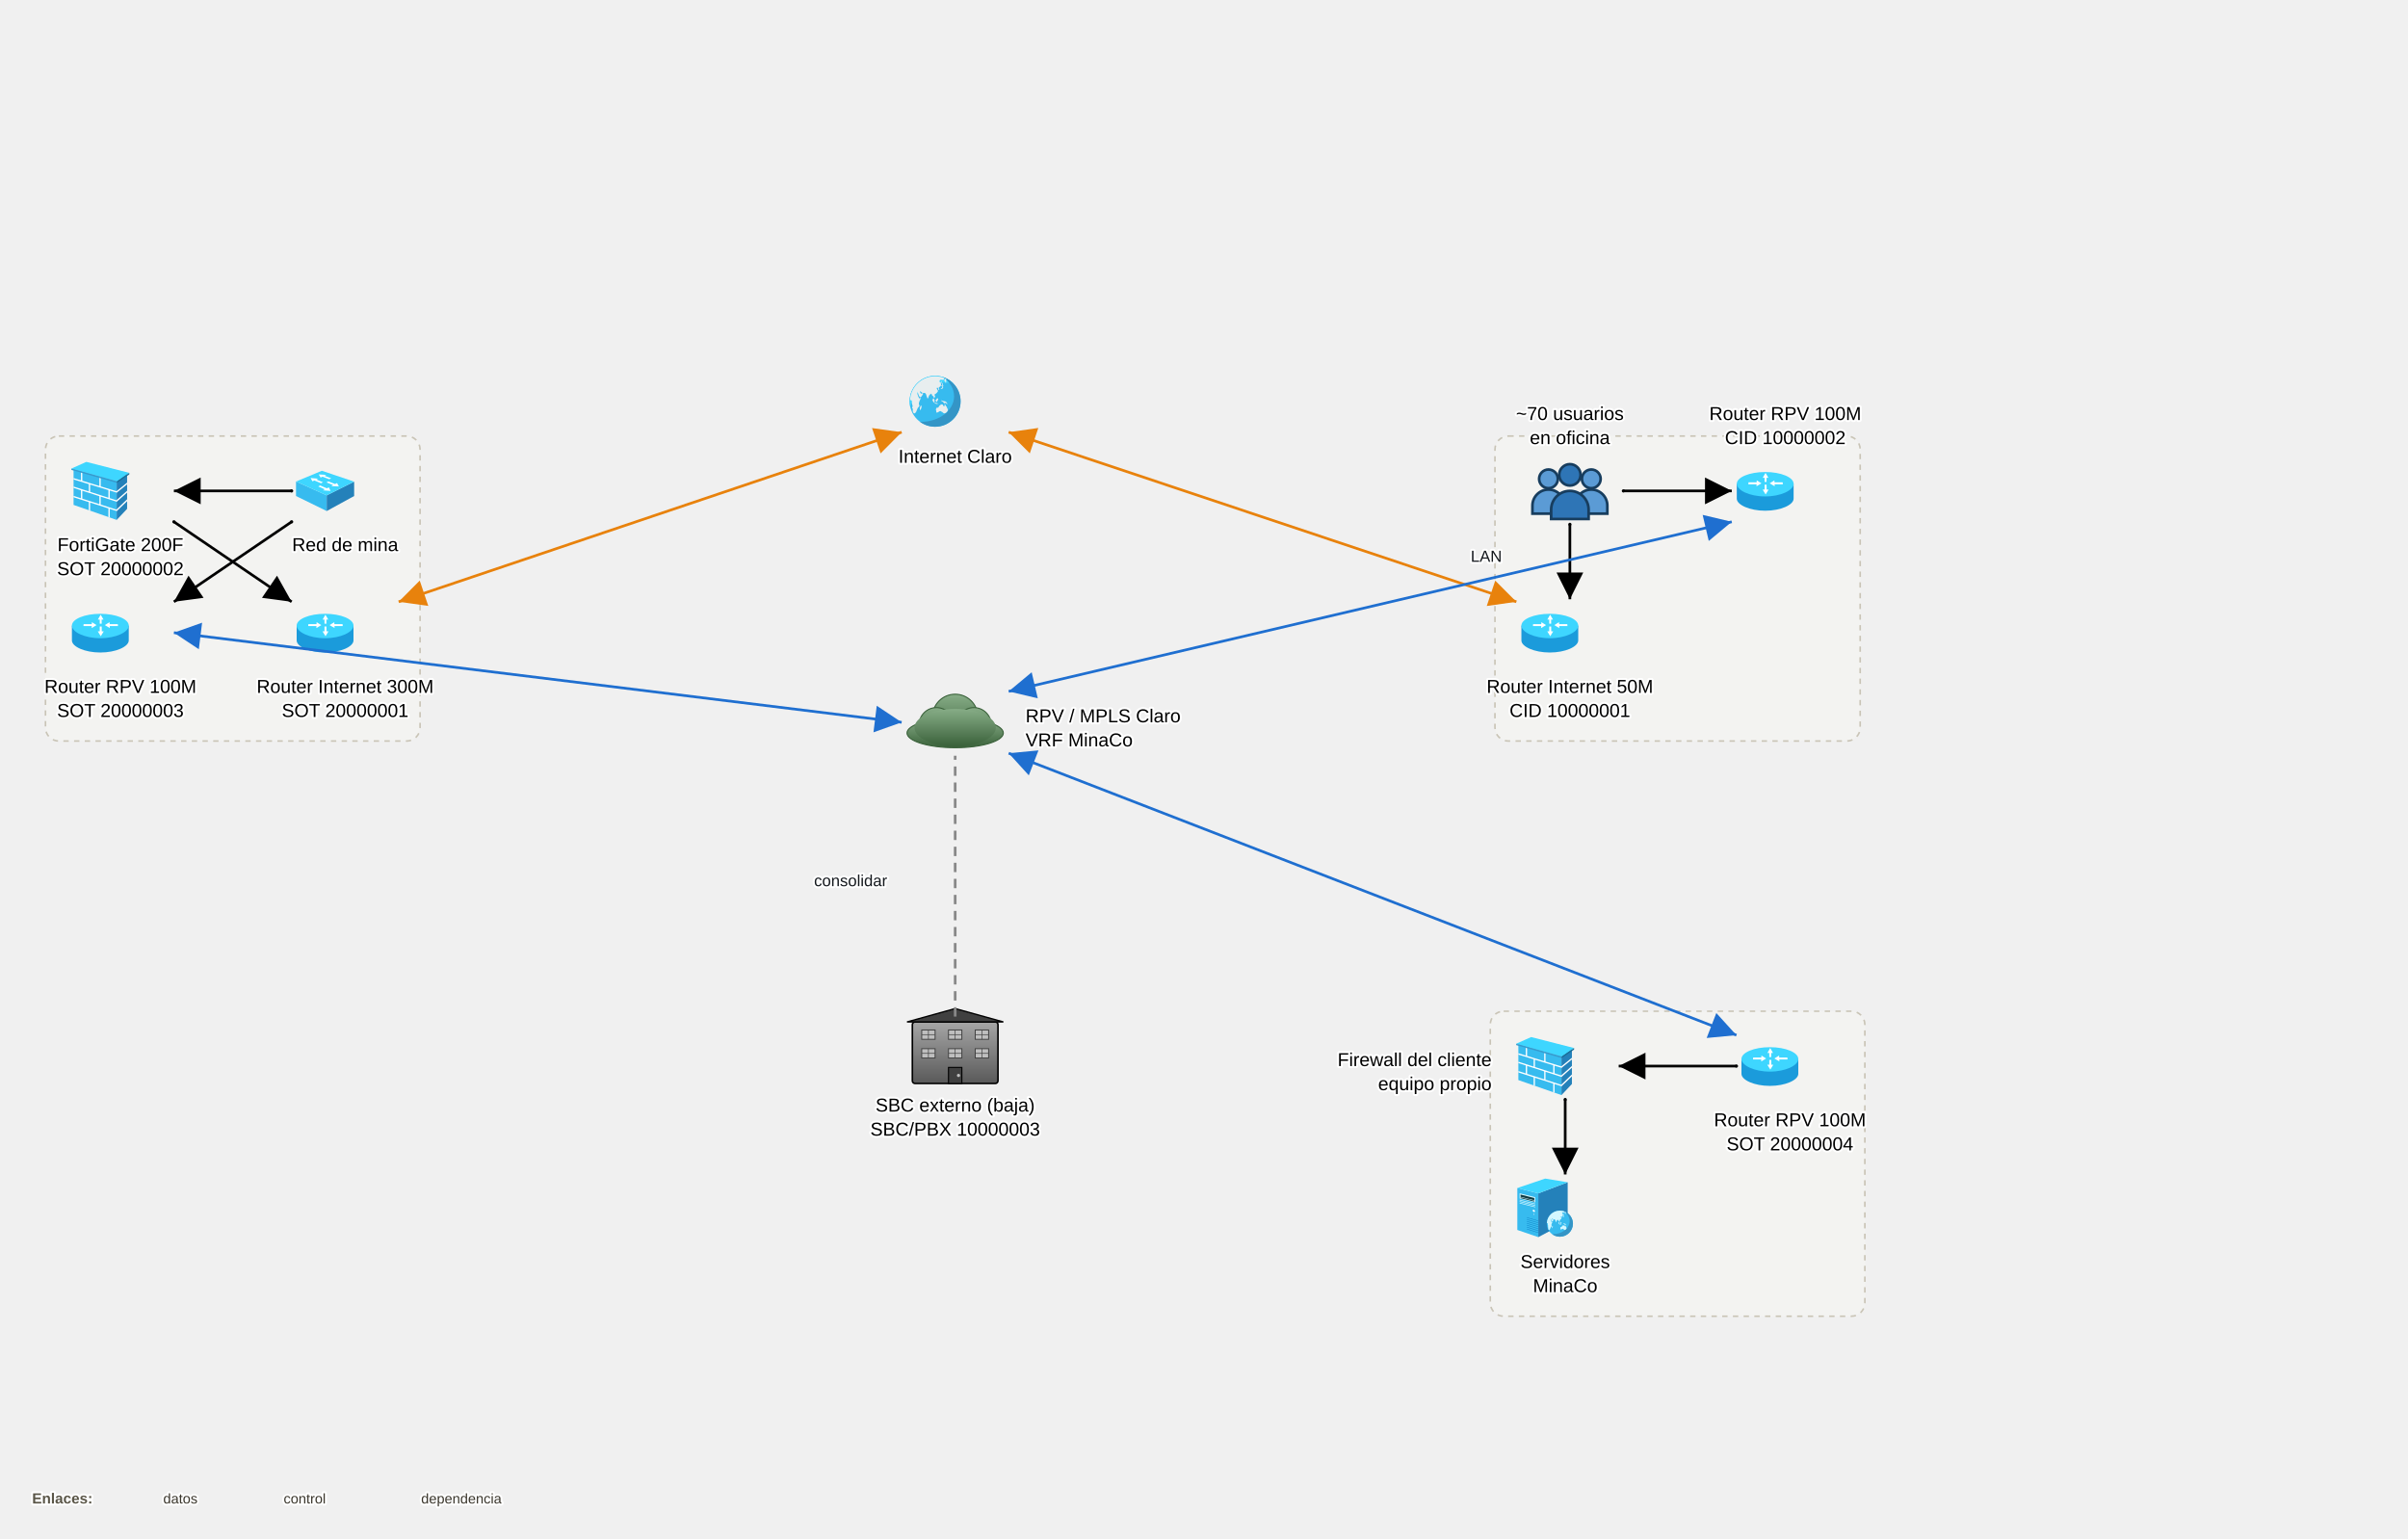
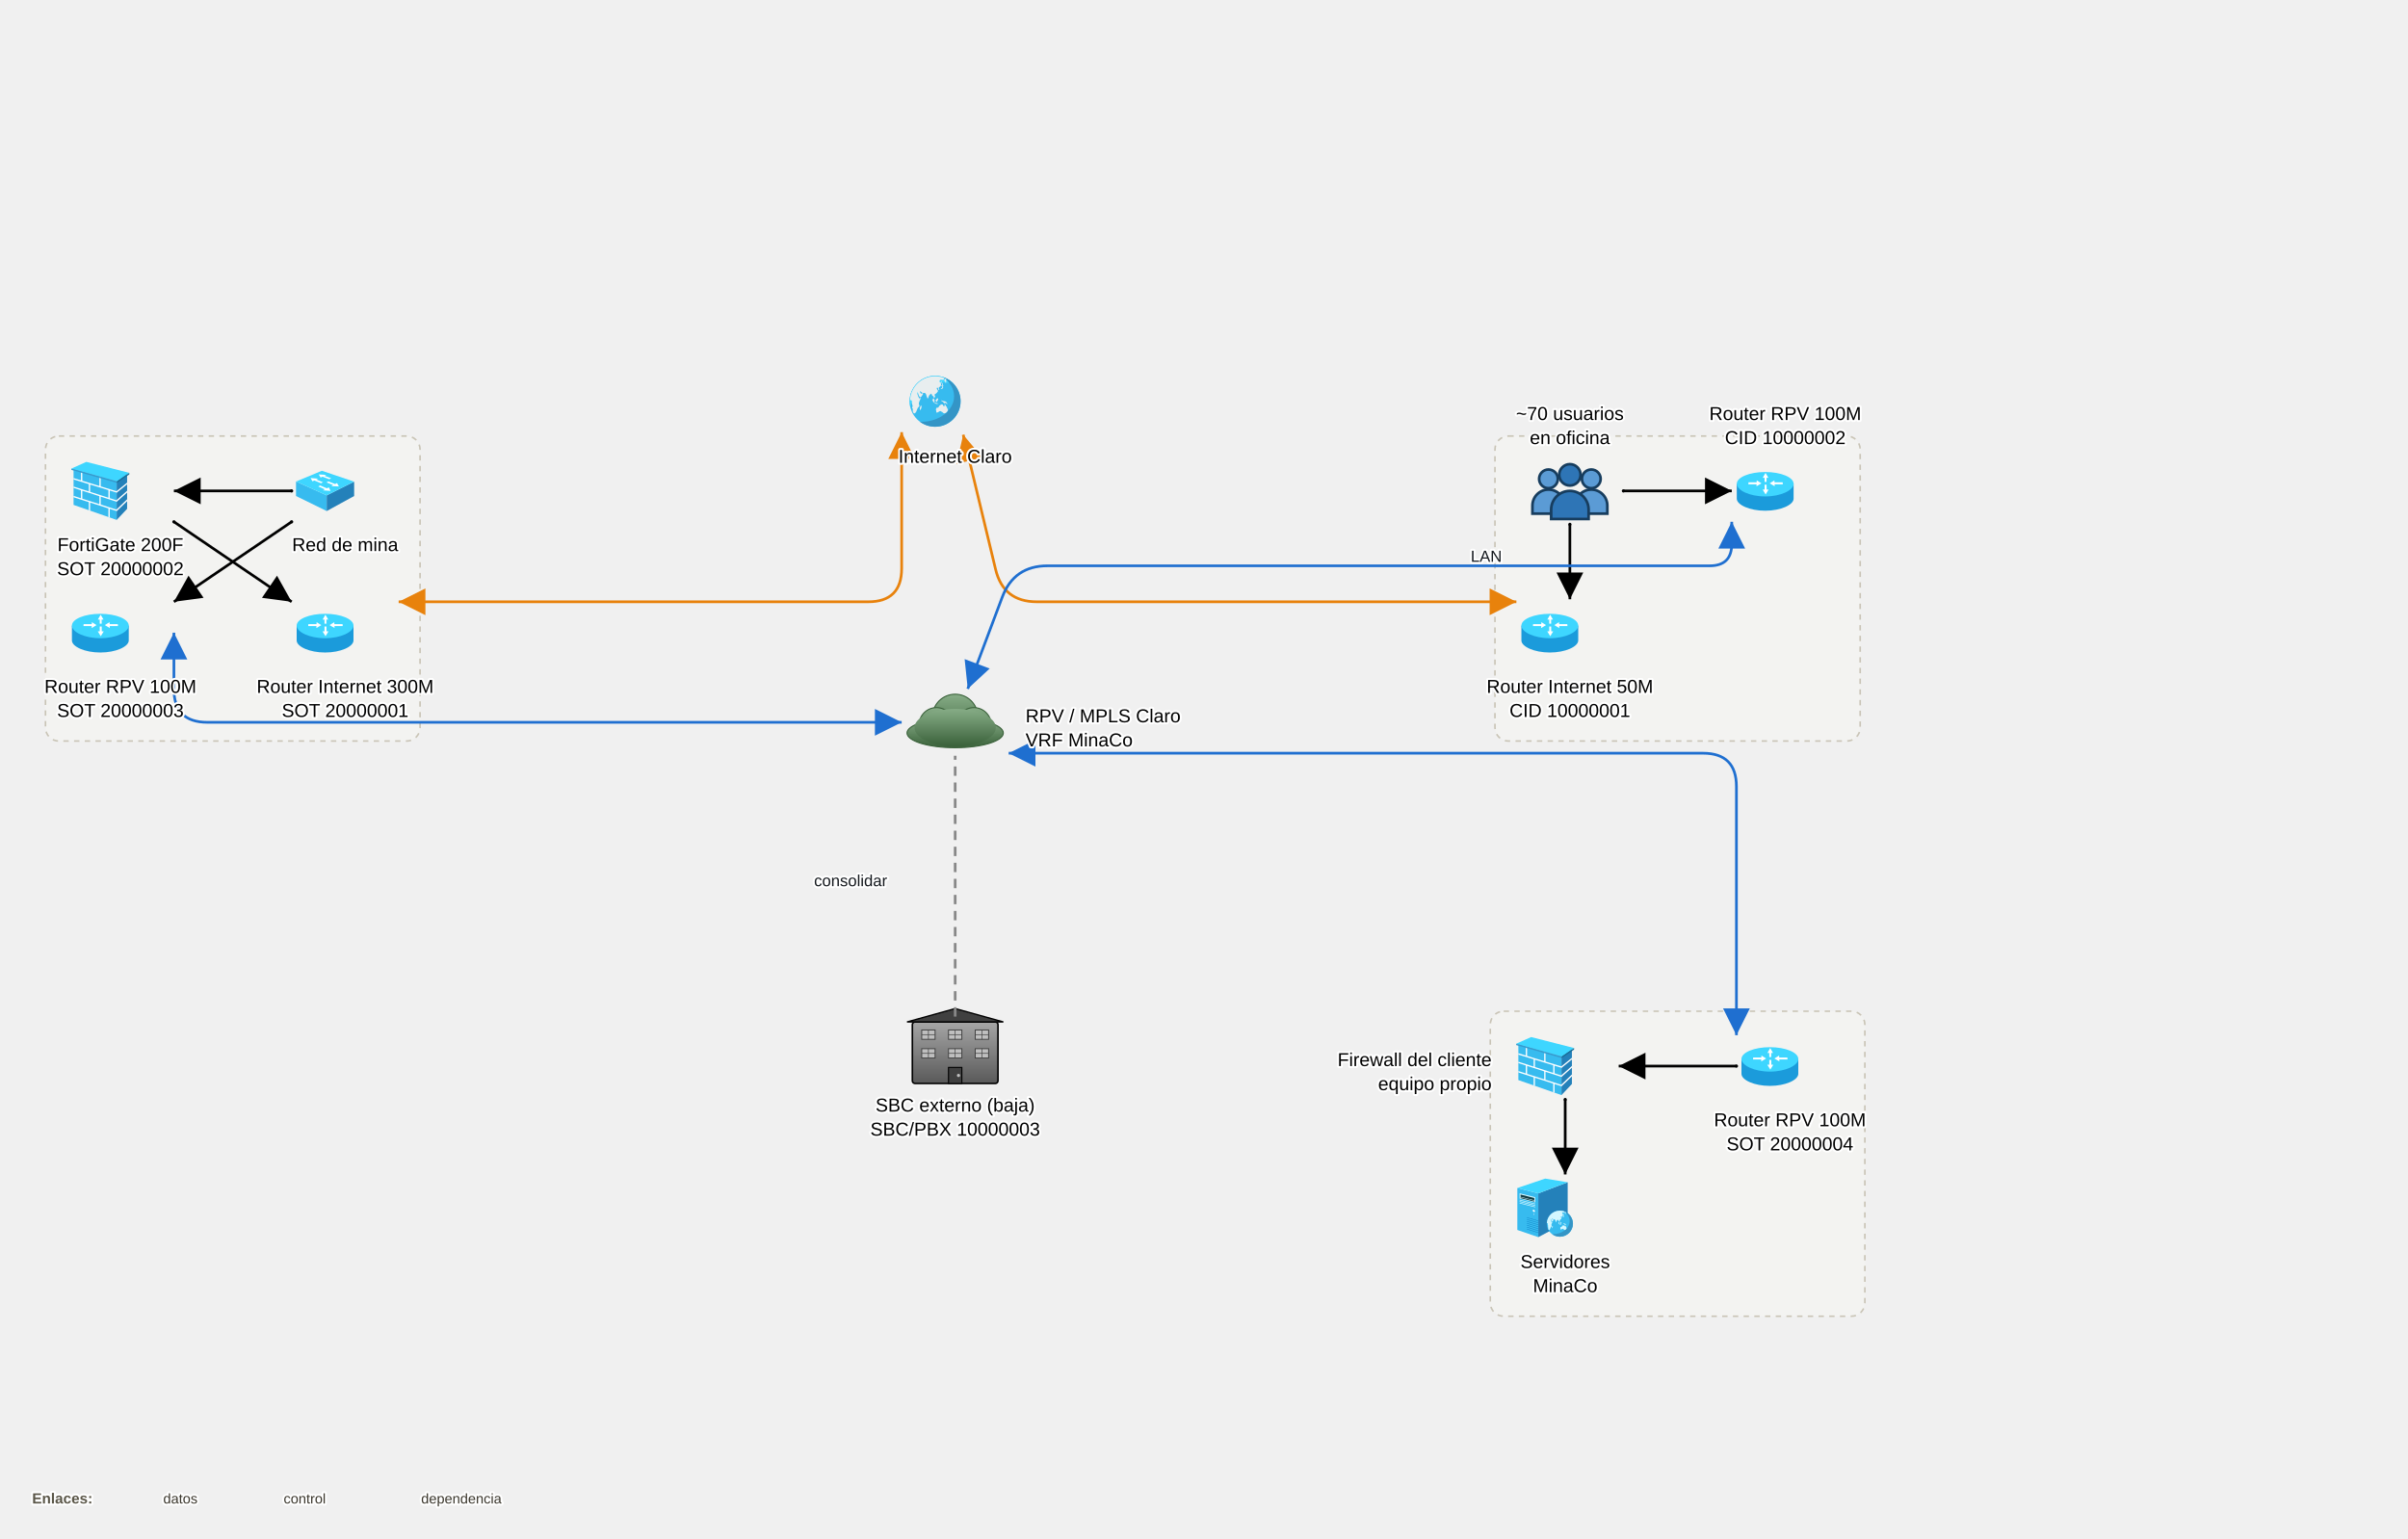
<svg xmlns="http://www.w3.org/2000/svg" baseProfile="full" height="1150" version="1.1" viewBox="0,0,1800,1150" width="1800">
  <defs>
    <style type="text/css">text{paint-order:stroke;stroke:#ffffff;stroke-width:3px;stroke-linejoin:round;stroke-linecap:round}</style>
    <filter height="140%" id="text-glow" width="140%" x="-20%" y="-20%">
      <feMerge>
        <feMergeNode in="SourceGraphic" />
      </feMerge>
    </filter>
    <marker id="arrow-end" markerHeight="10" markerWidth="10" orient="auto" refX="10" refY="5">
      <path d="M 0 0 L 10 5 L 0 10 z" fill="black" />
    </marker>
    <marker id="arrow-start" markerHeight="10" markerWidth="10" orient="auto" refX="0" refY="5">
      <path d="M 10 0 L 0 5 L 10 10 z" fill="black" />
    </marker>
    <marker id="circle-start" markerHeight="2.4" markerUnits="userSpaceOnUse" markerWidth="2.4" orient="auto" refX="1.2" refY="1.2">
      <circle cx="1.2" cy="1.2" fill="black" r="1.2" />
    </marker>
    <marker id="circle-end" markerHeight="2.4" markerUnits="userSpaceOnUse" markerWidth="2.4" orient="auto" refX="1.2" refY="1.2">
      <circle cx="1.2" cy="1.2" fill="black" r="1.2" />
    </marker>
    <marker id="arrow-end-c2" markerHeight="10" markerWidth="10" orient="auto" refX="10" refY="5">
      <path d="M 0 0 L 10 5 L 0 10 z" fill="#e8820c" />
    </marker>
    <marker id="arrow-start-c2" markerHeight="10" markerWidth="10" orient="auto" refX="0" refY="5">
      <path d="M 10 0 L 0 5 L 10 10 z" fill="#e8820c" />
    </marker>
    <marker id="circle-start-c2" markerHeight="2.4" markerUnits="userSpaceOnUse" markerWidth="2.4" orient="auto" refX="1.2" refY="1.2">
      <circle cx="1.2" cy="1.2" fill="#e8820c" r="1.2" />
    </marker>
    <marker id="circle-end-c2" markerHeight="2.4" markerUnits="userSpaceOnUse" markerWidth="2.4" orient="auto" refX="1.2" refY="1.2">
      <circle cx="1.2" cy="1.2" fill="#e8820c" r="1.2" />
    </marker>
    <marker id="arrow-end-c3" markerHeight="10" markerWidth="10" orient="auto" refX="10" refY="5">
      <path d="M 0 0 L 10 5 L 0 10 z" fill="#1f6fd0" />
    </marker>
    <marker id="arrow-start-c3" markerHeight="10" markerWidth="10" orient="auto" refX="0" refY="5">
      <path d="M 10 0 L 0 5 L 10 10 z" fill="#1f6fd0" />
    </marker>
    <marker id="circle-start-c3" markerHeight="2.4" markerUnits="userSpaceOnUse" markerWidth="2.4" orient="auto" refX="1.2" refY="1.2">
      <circle cx="1.2" cy="1.2" fill="#1f6fd0" r="1.2" />
    </marker>
    <marker id="circle-end-c3" markerHeight="2.4" markerUnits="userSpaceOnUse" markerWidth="2.4" orient="auto" refX="1.2" refY="1.2">
      <circle cx="1.2" cy="1.2" fill="#1f6fd0" r="1.2" />
    </marker>
    <marker id="arrow-end-c4" markerHeight="10" markerWidth="10" orient="auto" refX="10" refY="5">
      <path d="M 0 0 L 10 5 L 0 10 z" fill="#1f6fd0" />
    </marker>
    <marker id="arrow-start-c4" markerHeight="10" markerWidth="10" orient="auto" refX="0" refY="5">
      <path d="M 10 0 L 0 5 L 10 10 z" fill="#1f6fd0" />
    </marker>
    <marker id="circle-start-c4" markerHeight="2.4" markerUnits="userSpaceOnUse" markerWidth="2.4" orient="auto" refX="1.2" refY="1.2">
      <circle cx="1.2" cy="1.2" fill="#1f6fd0" r="1.2" />
    </marker>
    <marker id="circle-end-c4" markerHeight="2.4" markerUnits="userSpaceOnUse" markerWidth="2.4" orient="auto" refX="1.2" refY="1.2">
      <circle cx="1.2" cy="1.2" fill="#1f6fd0" r="1.2" />
    </marker>
    <marker id="arrow-end-c5" markerHeight="10" markerWidth="10" orient="auto" refX="10" refY="5">
      <path d="M 0 0 L 10 5 L 0 10 z" fill="#e8820c" />
    </marker>
    <marker id="arrow-start-c5" markerHeight="10" markerWidth="10" orient="auto" refX="0" refY="5">
      <path d="M 10 0 L 0 5 L 10 10 z" fill="#e8820c" />
    </marker>
    <marker id="circle-start-c5" markerHeight="2.4" markerUnits="userSpaceOnUse" markerWidth="2.4" orient="auto" refX="1.2" refY="1.2">
      <circle cx="1.2" cy="1.2" fill="#e8820c" r="1.2" />
    </marker>
    <marker id="circle-end-c5" markerHeight="2.4" markerUnits="userSpaceOnUse" markerWidth="2.4" orient="auto" refX="1.2" refY="1.2">
      <circle cx="1.2" cy="1.2" fill="#e8820c" r="1.2" />
    </marker>
    <marker id="arrow-end-c9" markerHeight="10" markerWidth="10" orient="auto" refX="10" refY="5">
      <path d="M 0 0 L 10 5 L 0 10 z" fill="#1f6fd0" />
    </marker>
    <marker id="arrow-start-c9" markerHeight="10" markerWidth="10" orient="auto" refX="0" refY="5">
      <path d="M 10 0 L 0 5 L 10 10 z" fill="#1f6fd0" />
    </marker>
    <marker id="circle-start-c9" markerHeight="2.4" markerUnits="userSpaceOnUse" markerWidth="2.4" orient="auto" refX="1.2" refY="1.2">
      <circle cx="1.2" cy="1.2" fill="#1f6fd0" r="1.2" />
    </marker>
    <marker id="circle-end-c9" markerHeight="2.4" markerUnits="userSpaceOnUse" markerWidth="2.4" orient="auto" refX="1.2" refY="1.2">
      <circle cx="1.2" cy="1.2" fill="#1f6fd0" r="1.2" />
    </marker>
    <marker id="arrow-end-c12" markerHeight="10" markerWidth="10" orient="auto" refX="10" refY="5">
      <path d="M 0 0 L 10 5 L 0 10 z" fill="#888888" />
    </marker>
    <marker id="arrow-start-c12" markerHeight="10" markerWidth="10" orient="auto" refX="0" refY="5">
      <path d="M 10 0 L 0 5 L 10 10 z" fill="#888888" />
    </marker>
    <marker id="circle-start-c12" markerHeight="2.4" markerUnits="userSpaceOnUse" markerWidth="2.4" orient="auto" refX="1.2" refY="1.2">
      <circle cx="1.2" cy="1.2" fill="#888888" r="1.2" />
    </marker>
    <marker id="circle-end-c12" markerHeight="2.4" markerUnits="userSpaceOnUse" markerWidth="2.4" orient="auto" refX="1.2" refY="1.2">
      <circle cx="1.2" cy="1.2" fill="#888888" r="1.2" />
    </marker>
    <linearGradient id="gradient-rpv_mpls" x1="0%" x2="0%" y1="0%" y2="100%">
      <stop offset="0%" stop-color="#87ad87" />
      <stop offset="100%" stop-color="#3a613a" />
    </linearGradient>
    <linearGradient id="gradient-spm" x1="0%" x2="0%" y1="0%" y2="100%">
      <stop offset="0%" stop-color="#a6a6a6" />
      <stop offset="100%" stop-color="#595959" />
    </linearGradient>
  </defs>
  <rect fill="#f7f6f2" fill-opacity="0.5" height="228.0" rx="10" ry="10" stroke="#c9c4b6" stroke-dasharray="4,4" stroke-width="1.2" width="280.0" x="34.0" y="326.0" />
  <rect fill="#f7f6f2" fill-opacity="0.5" height="228.0" rx="10" ry="10" stroke="#c9c4b6" stroke-dasharray="4,4" stroke-width="1.2" width="273.0" x="1117.5" y="326.0" />
  <rect fill="#f7f6f2" fill-opacity="0.5" height="228.0" rx="10" ry="10" stroke="#c9c4b6" stroke-dasharray="4,4" stroke-width="1.2" width="280.0" x="1114.0" y="756.0" />
  <g id="usuarios" transform="translate(1133.5,342.0) scale(1.0)">
    <circle cx="24" cy="16" r="7" fill="#5B9BD5" stroke="#173d5e" stroke-width="2" />
    <path d="M12 42 v-6 a12 12 0 0 1 24 0 v6 Z" fill="#5B9BD5" stroke="#173d5e" stroke-width="2" />
    <circle cx="56" cy="16" r="7" fill="#5B9BD5" stroke="#173d5e" stroke-width="2" />
    <path d="M44 42 v-6 a12 12 0 0 1 24 0 v6 Z" fill="#5B9BD5" stroke="#173d5e" stroke-width="2" />
    <circle cx="40" cy="13" r="8" fill="#2E75B6" stroke="#173d5e" stroke-width="2" />
    <path d="M26 46 v-7 a14 14 0 0 1 28 0 v7 Z" fill="#2E75B6" stroke="#173d5e" stroke-width="2" />
  </g>
  <g id="rtr_inet" transform="translate(1133.5,448.0) scale(0.04882812)">
    <path d="M77 403.4v228.5c1.5 93.7 195.7 183.5 435 183.5s433.4-89.8 435-183.5V403.4H77z" fill="#1B9BDB" />
    <path d="M947 402.7c0 99.4-194.8 194-435 194s-435-94.6-435-194 194.8-180 435-180 435 80.5 435 180z" fill="#3ED6FF" />
    <path d="M474.1 311.4H503l0.1 63.2h29.5l-0.7-63.2h28.9l-43.7-75.1zM533 417.2h-29.9l0.1 73.9h-30.6l46.2 75.2 45.5-75.2h-30.6zM654.5 380.9l-1.4-30-72.1 45 76.4 45.1-1.4-30h126.2l-2.6-30.1zM381.1 380.9h-125l-2.3 30.1H380l-1.1 30 75.9-45.1-72.5-45z" fill="#FFFFFF" />
  </g>
  <g id="rtr_rpv" transform="translate(1294.5,342.0) scale(0.04882812)">
    <path d="M77 403.4v228.5c1.5 93.7 195.7 183.5 435 183.5s433.4-89.8 435-183.5V403.4H77z" fill="#1B9BDB" />
    <path d="M947 402.7c0 99.4-194.8 194-435 194s-435-94.6-435-194 194.8-180 435-180 435 80.5 435 180z" fill="#3ED6FF" />
    <path d="M474.1 311.4H503l0.1 63.2h29.5l-0.7-63.2h28.9l-43.7-75.1zM533 417.2h-29.9l0.1 73.9h-30.6l46.2 75.2 45.5-75.2h-30.6zM654.5 380.9l-1.4-30-72.1 45 76.4 45.1-1.4-30h126.2l-2.6-30.1zM381.1 380.9h-125l-2.3 30.1H380l-1.1 30 75.9-45.1-72.5-45z" fill="#FFFFFF" />
  </g>
  <g id="internet" transform="translate(674.0,275.0) scale(0.04882812)">
    <path d="M512 512m-390 0a390 390 0 1 0 780 0 390 390 0 1 0-780 0Z" fill="#37BBEF" />
    <path d="M645.3 225.6c53.2 0 104.5 7.6 153.1 21.8C727.2 170.3 625.2 122 512 122c-215.4 0-390 174.6-390 390 0 27 2.7 53.3 8 78.8 74.6-212.7 277.1-365.2 515.3-365.2z" fill="#3ED6FF" />
    <path d="M632.4 141c104.4 71.7 170.2 176.7 170.2 293.6 0 216.2-225.1 391.5-502.8 391.5-6.5 0-13.1-0.1-19.5-0.3C345.1 873.7 425.2 902 512 902c215.4 0 390-174.6 390-390 0-173.4-113.1-320.3-269.6-371z" fill="#3495C6" />
    <path d="M638.5 523.6s-14.4-8.6-23.9-11.5c-9.6-2.9-4.8-17.2-4.8-17.2s5.7 8.6 22 11.5 43.1 6.7 50.7 16.3c7.7 9.6 8.6 15.3 12.4 19.1 3.8 3.8 6.7 13.4 6.7 13.4s-15.8-2.5-19.1-9.6c-3.3-7.1-6.7-18.2-9.6-15.3-2.9 2.9-1 13.4-11.5 13.4s-13.4-9.6-21-11.5-1.9-8.6-1.9-8.6z m-43-199l26.8-4.8 13.4-14.4-3.8-13.4 5.7-21-7.7-11.5s0-22-8.6-25.8-5.7-27.7-5.7-27.7l1-4.8-9.6 8.6 5.7 24.9 8.6 24.9 1 43.1-20.1 12.3-15.3 20.1 8.6-10.5z m20.1-48.8l-5.7-7.7-6.7 1-1.9 12.4 6.7 1 7.6-6.7z m75.5 330s-1-17.2-8.6-17.2-10.5-19.1-10.5-19.1l-15.3-16.3s0 23.9 1 27.7c1 3.8-10.5 9.6-13.4 7.7-2.9-1.9-13.4-18.2-13.4-18.2s4.3-9.1-1.9-8.6c-0.6 0-1 0.1-1.2 0.2-1.5-0.2-4.1-0.6-8.3-1.1l-19.8-2.4-2.2 8.1s-11.5 9.6-18.2 12.4c-6.7 2.9-14.4 30.6-23 30.6s-21 1-21 1-15.3 25.8-10.5 35.4c4.8 9.6 6.7 19.1 5.7 30.6s1 9.6 17.2 6.7c16.3-2.9 29.7-24.9 47.8-21 18.2 3.8 23.9 22 23.9 22l15.3-13.4s-1.9 9.6-4.8 10.5 2.9 1.9 6.7 8.6c3.8 6.7 24.8 16.2 51.7-9.6 26.9-25.7 17.2-47.8 17.2-47.8l-14.4-26.8z m-420-22.9c1.9-18.2-8.6-13.4-7.7-39.2 1-25.8 36.4-86.1 33.5-86.1-2.9 0-19.1 12.4-24.9 11.5-5.7-1-30.6-57.4-30.6-66 0-8.6-6.7-41.1-6.7-41.1s7.7 22 13.4 23 7.7 24.9 12.4 36.4 20.1 30.6 29.7 29.7c9.6-1 39.2-54.5 39.2-54.5l-16.3-9.6-17.1 10.3s-4.8-11.5-10.5-18.2c-5.7-6.7-4.8-23-1-23s8.1 11.1 27.7 23.9c19.6 12.8 37.3 0 41.1 2.9 3.8 2.9 19.1 15.3 20.1 23 1 7.7 20.1 60.3 23 64.1 2.9 3.8 14.4-13.4 19.1-35.4 4.8-22 27.7-32.5 35.4-38.3 7.7-5.7 6.7 6.7 11.5 18.2s17.2 18.2 23 23c5.7 4.8 1 20.1 10.5 20.1 9.6 0 17.2-16.3 17.2-16.3l-6.7-18.2c-6.7-18.2 2.9-20.1 11.5-23.9 8.6-3.8 23.9-18.2 34.4-34.4 10.5-16.3-8.6-31.6-14.4-45.9-5.7-14.4 6.7-13.4 13.4-14.4s13.4 37.3 13.4 37.3l12.4-6.7s-2.9-12.4-8.6-23.9 7.7-11.5 23.9-28.7c16.3-17.2 7-25.4 7.7-46.9S580 216.5 580 216.5s-4.8 7.7 1-19.1c5.7-26.8 45-11.5 54.5-12.4 7.5-0.8 16.9-19.3 20.5-27.2-44.7-18.3-93.7-28.4-145-28.4-204.4 0-371.4 160.2-382.1 362 4.7 2.5 10.8 5.2 17.7 6.5 15.3 2.9 8.6 26.8 9.6 39.2 1 12.4 3.8 25.8 9.6 38.3 5.7 12.4-1.9 20.1-4.8 28.7-2.9 8.6 3.8 22 9.6 22s-10.5 29.7 7.7 60.3 45-2.9 57.4-46.9c12.5-44.2 33.5-38.4 35.4-56.6zM518 499.6l7.7 15.3 16.3 7.7s5.7-23 15.3-34.4c9.6-11.5-5.7-22-12.4-23.9L518 499.6z m159.2-262.2c0.6 1.9 1.5 2.9 1.5 2.9s-0.6-1.1-1.5-2.9zM562.3 547.1c-5-1.5-13.1-3.8-25.2-7.2-30.6-8.6-23-5.7-33.5-12.4s-1-9.6 1-18.2c1.9-8.6-9.6-36.4-9.6-36.4l-11.5-9.6-2.9 17.2-12.4 3.8 15.3 36.4s25.8 22 42.1 29.7c9.7 4.5 25.5 0.6 36.7-3.3zM285.5 649.9s15.3-27.7 18.2-41.1c2.9-13.4-1.9-34.4-1.9-34.4s-20.1 15.3-16.3 17.2c3.8 1.9-5.7 10.5-7.7 25.8-1.9 15.2 7.7 32.5 7.7 32.5zM670.6 164c-8.4 10.3-19.7 25.1-19.7 30.5 0 8.6 13.4 8.6 14.4 15.3 0.7 5.2 8.6 21.1 11.9 27.7-0.8-2.5-1.2-6.5 1.5-11.4 4.8-8.6 5.7-28.7 1-37.3-2.3-4.1 0.6-11.5 4.2-18.3-4.4-2.3-8.8-4.5-13.3-6.5z m-99.5 379.7c2.7-1.1 4.3-1.9 4.3-1.9s-2.2 0.8-4.3 1.9z m-3.4 4.7c-2.8-1.1 0.3-3.2 3.4-4.8-2.3 1-5.3 2.2-8.8 3.4 7.7 2.4 8.3 2.6 5.4 1.4z" fill="#E8EEEF" />
  </g>
  <g id="rpv_mpls">
    <ellipse cx="714.0" cy="548.0" fill="url(#gradient-rpv_mpls)" rx="36.0" ry="11.0" stroke="#3a613a" stroke-width="0.8" />
    <circle cx="714.0" cy="536.0" fill="url(#gradient-rpv_mpls)" r="17.0" stroke="#3a613a" stroke-width="0.8" />
    <circle cx="700.0" cy="542.0" fill="url(#gradient-rpv_mpls)" r="13.0" stroke="#3a613a" stroke-width="0.8" />
    <circle cx="728.0" cy="542.0" fill="url(#gradient-rpv_mpls)" r="13.0" stroke="#3a613a" stroke-width="0.8" />
    <ellipse cx="714.0" cy="544.0" fill="url(#gradient-rpv_mpls)" rx="30.4" ry="14" stroke="none" />
  </g>
  <g id="camp_rtr_inet" transform="translate(218.0,448.0) scale(0.04882812)">
    <path d="M77 403.4v228.5c1.5 93.7 195.7 183.5 435 183.5s433.4-89.8 435-183.5V403.4H77z" fill="#1B9BDB" />
    <path d="M947 402.7c0 99.4-194.8 194-435 194s-435-94.6-435-194 194.8-180 435-180 435 80.5 435 180z" fill="#3ED6FF" />
    <path d="M474.1 311.4H503l0.1 63.2h29.5l-0.7-63.2h28.9l-43.7-75.1zM533 417.2h-29.9l0.1 73.9h-30.6l46.2 75.2 45.5-75.2h-30.6zM654.5 380.9l-1.4-30-72.1 45 76.4 45.1-1.4-30h126.2l-2.6-30.1zM381.1 380.9h-125l-2.3 30.1H380l-1.1 30 75.9-45.1-72.5-45z" fill="#FFFFFF" />
  </g>
  <g id="camp_fg" transform="translate(50.0,342.0) scale(0.04882812)">
    <path d="M762.1 956.3l-660-230v-552l660 192z" fill="#37BBEF" />
    <path d="M762.1 956.3l160-170v-550l-160 130z" fill="#2481BA" />
    <path d="M102.1 174.3l660 192 160-130L297.7 79.7z" fill="#3ED6FF" />
    <path d="M922.1 410.9v-25.7l-160 129.7v2.7l-244.3-74.8V309.1h-20v127.6l-262-80.2V222.2h-20v128.1l-113.7-34.8v20.9L335.8 408v112l-233.7-74.9v21l113.7 36.4v121.9L102.1 588v21l233.7 74.9v123.9l20 7V690.3l280 89.7v132.3l20 7V786.4l106.3 34.1v2.3l160-153.8v-28.6l-160 153.8v5.3l-244.3-78.3V599.3l244.3 78.3v1.4l160-141.8v-27.1l-160 141.8v4.8l-106.3-34.1V505.9l106.3 32.5v2.1l160-129.6zM497.8 714.8l-262-84V509l262 84v121.8z m138-98.6l-280-89.7V414.1l280 85.7v116.4z" fill="#FFFFFF" />
    <path d="M70.1 169.3l695.6 195.6 189.6-129.2-657.6-168z" fill="#3ED6FF" />
    <path d="M68.7 190.7v-21.4l697 195.6v24.8z" fill="#369BCE" />
    <path d="M955.3 235.7v23.8L765.7 389.7v-24.8z" fill="#1A6D96" />
  </g>
  <g id="camp_rtr_rpv" transform="translate(50.0,448.0) scale(0.04882812)">
    <path d="M77 403.4v228.5c1.5 93.7 195.7 183.5 435 183.5s433.4-89.8 435-183.5V403.4H77z" fill="#1B9BDB" />
    <path d="M947 402.7c0 99.4-194.8 194-435 194s-435-94.6-435-194 194.8-180 435-180 435 80.5 435 180z" fill="#3ED6FF" />
    <path d="M474.1 311.4H503l0.1 63.2h29.5l-0.7-63.2h28.9l-43.7-75.1zM533 417.2h-29.9l0.1 73.9h-30.6l46.2 75.2 45.5-75.2h-30.6zM654.5 380.9l-1.4-30-72.1 45 76.4 45.1-1.4-30h126.2l-2.6-30.1zM381.1 380.9h-125l-2.3 30.1H380l-1.1 30 75.9-45.1-72.5-45z" fill="#FFFFFF" />
  </g>
  <g id="camp_red" transform="translate(218.0,342.0) scale(0.04882812)">
    <path d="M537 820.3l-470-230v-222l470 212z" fill="#37BBEF" />
    <path d="M537 820.3l420-230v-220l-420 210z" fill="#2481BA" />
    <path d="M67 368.3l470 212 420-210-494.4-166.6z" fill="#3ED6FF" />
    <path d="M532 266.7l-117.1-7.1 28.7 48 29.5-13.6 102.7 39.2 29.6-14.4-102.9-38.4zM406.8 324.6L290.2 315l28.3 50.4 29.4-13.6L450 394.5l29.6-14.4-102.2-41.9zM605.8 438.1l117.4 5.8-28-52.2-29.8 15.5-102.5-40.5-29.6 14.7 102.3 41.2zM538.8 472.9L437 429l-29.7 14.7 101.8 44.6-29.8 15.5 116.9 8.2-27.6-54.6z" fill="#FFFFFF" />
  </g>
  <g id="cir_rtr" transform="translate(1298.0,772.0) scale(0.04882812)">
    <path d="M77 403.4v228.5c1.5 93.7 195.7 183.5 435 183.5s433.4-89.8 435-183.5V403.4H77z" fill="#1B9BDB" />
    <path d="M947 402.7c0 99.4-194.8 194-435 194s-435-94.6-435-194 194.8-180 435-180 435 80.5 435 180z" fill="#3ED6FF" />
    <path d="M474.1 311.4H503l0.1 63.2h29.5l-0.7-63.2h28.9l-43.7-75.1zM533 417.2h-29.9l0.1 73.9h-30.6l46.2 75.2 45.5-75.2h-30.6zM654.5 380.9l-1.4-30-72.1 45 76.4 45.1-1.4-30h126.2l-2.6-30.1zM381.1 380.9h-125l-2.3 30.1H380l-1.1 30 75.9-45.1-72.5-45z" fill="#FFFFFF" />
  </g>
  <g id="cir_fw" transform="translate(1130.0,772.0) scale(0.04882812)">
    <path d="M762.1 956.3l-660-230v-552l660 192z" fill="#37BBEF" />
    <path d="M762.1 956.3l160-170v-550l-160 130z" fill="#2481BA" />
    <path d="M102.1 174.3l660 192 160-130L297.7 79.7z" fill="#3ED6FF" />
    <path d="M922.1 410.9v-25.7l-160 129.7v2.7l-244.3-74.8V309.1h-20v127.6l-262-80.2V222.2h-20v128.1l-113.7-34.8v20.9L335.8 408v112l-233.7-74.9v21l113.7 36.4v121.9L102.1 588v21l233.7 74.9v123.9l20 7V690.3l280 89.7v132.3l20 7V786.4l106.3 34.1v2.3l160-153.8v-28.6l-160 153.8v5.3l-244.3-78.3V599.3l244.3 78.3v1.4l160-141.8v-27.1l-160 141.8v4.8l-106.3-34.1V505.9l106.3 32.5v2.1l160-129.6zM497.8 714.8l-262-84V509l262 84v121.8z m138-98.6l-280-89.7V414.1l280 85.7v116.4z" fill="#FFFFFF" />
    <path d="M70.1 169.3l695.6 195.6 189.6-129.2-657.6-168z" fill="#3ED6FF" />
    <path d="M68.7 190.7v-21.4l697 195.6v24.8z" fill="#369BCE" />
    <path d="M955.3 235.7v23.8L765.7 389.7v-24.8z" fill="#1A6D96" />
  </g>
  <g id="cir_srv" transform="translate(1130.0,878.0) scale(0.04882812)">
    <path d="M407.3 960.3l-321-110v-642l321 82z" fill="#37BBEF" />
    <path d="M407.3 960.3l450-240v-600l-450 170z" fill="#2481BA" />
    <path d="M86.3 208.3l321 82 450-170-344.4-56.6z" fill="#3ED6FF" />
    <path d="M360.1 348.9v80l-239-60v-80l239 60z m-239 48.3l239 60v-10l-239-60v10z m0 23l239 60v-10l-239-60v10z m0 23l239 60v-10l-239-60v10z" fill="#D4F7FF" />
    <path d="M135.5 308.4v34l210.2 53v-34zM135.5 363.4l210.2 53v-13.3l-210.2-53z" fill="#113B42" />
    <path d="M407.3 894.1v-5.2l-174.4-55.3-1.3 4.8zM231.6 809.3L407.3 864v-5.3l-174.4-54.3zM231.6 780.1l175.7 53.7v-5.2l-174.4-53.4zM407.3 707.9l-174.4-49.3-1.3 4.8 175.7 49.7zM231.6 692.6l175.7 50.7v-5.2l-174.4-50.4zM231.6 750.9l175.7 52.7v-5.2l-174.4-52.3zM231.6 721.8l175.7 51.7v-5.3l-174.4-51.3z" fill="#0071BC" />
    <path d="M339.3 540.8c-9.4-3.4-17 1.6-17 11.2s7.6 20.1 17 23.2 17-1.9 17-11.2-7.6-19.8-17-23.2zM339.3 603.6c-3.9-1.2-7 1-7 4.9s3.1 8.1 7 9.3 7-1 7-4.9c0-3.9-3.2-8-7-9.3z" fill="#FFFFFF" />
    <path d="M737.7 753.9m-200 0a200 200 0 1 0 400 0 200 200 0 1 0-400 0Z" fill="#37BBEF" />
    <path d="M799.5 563.7c53.5 36.8 87.3 90.6 87.3 150.6 0 110.9-115.4 200.8-257.8 200.8-3.4 0-6.7-0.1-10-0.2 33.2 24.6 74.3 39.1 118.8 39.1 110.5 0 200-89.5 200-200-0.1-89-58.1-164.3-138.3-190.3z" fill="#3495C6" />
    <path d="M804.3 760s-7.5-4.5-12.5-6-2.5-9-2.5-9 3 4.5 11.5 6 22.5 3.5 26.5 8.5 4.5 8 6.5 10 3.5 7 3.5 7-8.3-1.3-10-5c-1.7-3.7-3.5-9.5-5-8s-0.5 7-6 7-7-5-11-6-1-4.5-1-4.5z m-22.5-104l14-2.5 7-7.5-2-7 3-11-4-6s0-11.5-4.5-13.5-3-14.5-3-14.5l0.5-2.5-5 4.5 3 13 4.5 13 0.5 22.5-10.5 6.5-8 10.5 4.5-5.5z m10.5-25.5l-3-4-3.5 0.5-1 6.5 3.5 0.5 4-3.5zM831.8 803s-0.5-9-4.5-9-5.5-10-5.5-10l-8-8.5s0 12.5 0.5 14.5-5.5 5-7 4-7-9.5-7-9.5 2.2-4.8-1-4.5c-0.3 0-0.5 0.1-0.7 0.1-0.8-0.1-2.1-0.3-4.3-0.6l-10.4-1.3-1.1 4.3s-6 5-9.5 6.5-7.5 16-12 16-11 0.5-11 0.5-8 13.5-5.5 18.5 3.5 10 3 16 0.5 5 9 3.5 15.5-13 25-11 12.5 11.5 12.5 11.5l8-7s-1 5-2.5 5.5 1.5 1 3.5 4.5 12.9 8.4 27-5 9-25 9-25l-7.5-14z m-219.5-12c1-9.5-4.5-7-4-20.5s19-45 17.5-45-10 6.5-13 6-16-30-16-34.5-3.5-21.5-3.5-21.5 4 11.5 7 12 4 13 6.5 19 10.5 16 15.5 15.5 20.5-28.5 20.5-28.5l-8.5-5-9 5.5s-2.5-6-5.5-9.5-2.5-12-0.5-12 4.3 5.8 14.5 12.5 19.5 0 21.5 1.5 10 8 10.5 12 10.5 31.5 12 33.5 7.5-7 10-18.5 14.5-17 18.5-20 3.5 3.5 6 9.5 9 9.5 12 12 0.5 10.5 5.5 10.5 9-8.5 9-8.5l-3.5-9.5c-3.5-9.5 1.5-10.5 6-12.5s12.5-9.5 18-18-4.5-16.5-7.5-24 3.5-7 7-7.5 7 19.5 7 19.5l6.5-3.5s-1.5-6.5-4.5-12.5 4-6 12.5-15 3.6-13.3 4-24.5-10.5-10-10.5-10-2.5 4 0.5-10 23.5-6 28.5-6.5c3.9-0.4 8.8-10.1 10.7-14.2-23.4-9.6-48.9-14.9-75.8-14.9-106.8 0-194.1 83.7-199.7 189.2 2.4 1.3 5.6 2.7 9.3 3.4 8 1.5 4.5 14 5 20.5s2 13.5 5 20-1 10.5-2.5 15 2 11.5 5 11.5-5.5 15.5 4 31.5 23.5-1.5 30-24.5 17.5-20 18.5-29.5z m129-43.5l4 8 8.5 4s3-12 8-18-3-11.5-6.5-12.5l-14 18.5z m83.2-137c0.3 1 0.8 1.5 0.8 1.5s-0.3-0.6-0.8-1.5z m-60.1 161.8c-2.6-0.8-6.8-2-13.2-3.8-16-4.5-12-3-17.5-6.5s-0.5-5 0.5-9.5-5-19-5-19l-6-5-1.5 9-6.5 2 8 19s13.5 11.5 22 15.5c5.1 2.4 13.4 0.3 19.2-1.7zM619.8 826s8-14.5 9.5-21.5-1-18-1-18-10.5 8-8.5 9-3 5.5-4 13.5 4 17 4 17z m201.3-253.9c-4.4 5.4-10.3 13.1-10.3 15.9 0 4.5 7 4.5 7.5 8 0.4 2.7 4.5 11 6.2 14.5-0.4-1.3-0.6-3.4 0.8-6 2.5-4.5 3-15 0.5-19.5-1.2-2.1 0.3-6 2.2-9.6l-6.9-3.3zM769 770.5c1.4-0.6 2.2-1 2.2-1s-1 0.4-2.2 1z m-1.7 2.5c-1.5-0.6 0.2-1.7 1.8-2.5-1.2 0.5-2.8 1.1-4.6 1.8 4 1.2 4.3 1.3 2.8 0.7z" fill="#D4F7FF" />
  </g>
  <g id="spm">
    <rect fill="url(#gradient-spm)" height="46" rx="2" ry="2" stroke="black" stroke-width="1.2" width="64" x="682.0" y="764.0" />
    <polygon fill="#404040" points="678.0,764.0 714.0,754.0 750.0,764.0" stroke="black" stroke-width="1.0" />
    <rect fill="#bfbfbf" height="7" stroke="#404040" stroke-width="0.7" width="10" x="689.0" y="770.0" />
    <line stroke="#404040" stroke-width="0.5" x1="694.0" x2="694.0" y1="770.0" y2="777.0" />
    <line stroke="#404040" stroke-width="0.5" x1="689.0" x2="699.0" y1="773.5" y2="773.5" />
    <rect fill="#bfbfbf" height="7" stroke="#404040" stroke-width="0.7" width="10" x="709.0" y="770.0" />
    <line stroke="#404040" stroke-width="0.5" x1="714.0" x2="714.0" y1="770.0" y2="777.0" />
    <line stroke="#404040" stroke-width="0.5" x1="709.0" x2="719.0" y1="773.5" y2="773.5" />
    <rect fill="#bfbfbf" height="7" stroke="#404040" stroke-width="0.7" width="10" x="729.0" y="770.0" />
    <line stroke="#404040" stroke-width="0.5" x1="734.0" x2="734.0" y1="770.0" y2="777.0" />
    <line stroke="#404040" stroke-width="0.5" x1="729.0" x2="739.0" y1="773.5" y2="773.5" />
    <rect fill="#bfbfbf" height="7" stroke="#404040" stroke-width="0.7" width="10" x="689.0" y="784.0" />
    <line stroke="#404040" stroke-width="0.5" x1="694.0" x2="694.0" y1="784.0" y2="791.0" />
    <line stroke="#404040" stroke-width="0.5" x1="689.0" x2="699.0" y1="787.5" y2="787.5" />
    <rect fill="#bfbfbf" height="7" stroke="#404040" stroke-width="0.7" width="10" x="709.0" y="784.0" />
    <line stroke="#404040" stroke-width="0.5" x1="714.0" x2="714.0" y1="784.0" y2="791.0" />
    <line stroke="#404040" stroke-width="0.5" x1="709.0" x2="719.0" y1="787.5" y2="787.5" />
    <rect fill="#bfbfbf" height="7" stroke="#404040" stroke-width="0.7" width="10" x="729.0" y="784.0" />
    <line stroke="#404040" stroke-width="0.5" x1="734.0" x2="734.0" y1="784.0" y2="791.0" />
    <line stroke="#404040" stroke-width="0.5" x1="729.0" x2="739.0" y1="787.5" y2="787.5" />
    <rect fill="#404040" height="12" stroke="black" stroke-width="0.8" width="10" x="709.0" y="798.0" />
    <circle cx="716.5" cy="804.0" fill="#bfbfbf" r="1.2" />
  </g>
  <line marker-end="url(#arrow-end)" marker-start="url(#circle-start)" stroke="black" stroke-width="2" x1="1173.5" x2="1173.5" y1="392.0" y2="448.0" />
  <line marker-end="url(#arrow-end)" marker-start="url(#circle-start)" stroke="black" stroke-width="2" x1="1213.5" x2="1294.5" y1="367.0" y2="367.0" />
-   <line marker-end="url(#arrow-end-c2)" marker-start="url(#arrow-start-c2)" stroke="#e8820c" stroke-width="2" x1="1133.5" x2="754.0" y1="449.9" y2="323.1" />
-   <line marker-end="url(#arrow-end-c3)" marker-start="url(#arrow-start-c3)" stroke="#1f6fd0" stroke-width="2" x1="1294.5" x2="754.0" y1="390.1" y2="516.9" />
-   <line marker-end="url(#arrow-end-c4)" marker-start="url(#arrow-start-c4)" stroke="#1f6fd0" stroke-width="2" x1="674.0" x2="130.0" y1="540.0" y2="473.0" />
-   <line marker-end="url(#arrow-end-c5)" marker-start="url(#arrow-start-c5)" stroke="#e8820c" stroke-width="2" x1="674.0" x2="298.0" y1="323.1" y2="449.9" />
+   <path d="M 1133.5,449.9 L 775.0,449.9 Q 750.0,449.9 744.2,425.6 L 720.0,325.0" fill="none" marker-end="url(#arrow-end-c2)" marker-start="url(#arrow-start-c2)" stroke="#e8820c" stroke-width="2" />
+   <path d="M 1294.5,390.1 L 1294.5,406.6 Q 1294.5,423.0 1278.0,423.0 L 783.0,423.0 Q 758.0,423.0 749.2,446.4 L 723.4,515.0" fill="none" marker-end="url(#arrow-end-c3)" marker-start="url(#arrow-start-c3)" stroke="#1f6fd0" stroke-width="2" />
+   <path d="M 674.0,540.0 L 155.0,540.0 Q 130.0,540.0 130.0,515.0 L 130.0,473.0" fill="none" marker-end="url(#arrow-end-c4)" marker-start="url(#arrow-start-c4)" stroke="#1f6fd0" stroke-width="2" />
+   <path d="M 674.0,323.1 L 674.0,424.9 Q 674.0,449.9 649.0,449.9 L 298.0,449.9" fill="none" marker-end="url(#arrow-end-c5)" marker-start="url(#arrow-start-c5)" stroke="#e8820c" stroke-width="2" />
  <line marker-end="url(#arrow-end)" marker-start="url(#circle-start)" stroke="black" stroke-width="2" x1="218.0" x2="130.0" y1="367.0" y2="367.0" />
  <line marker-end="url(#arrow-end)" marker-start="url(#circle-start)" stroke="black" stroke-width="2" x1="130.0" x2="218.0" y1="390.1" y2="449.9" />
  <line marker-end="url(#arrow-end)" marker-start="url(#circle-start)" stroke="black" stroke-width="2" x1="218.0" x2="130.0" y1="390.1" y2="449.9" />
-   <line marker-end="url(#arrow-end-c9)" marker-start="url(#arrow-start-c9)" stroke="#1f6fd0" stroke-width="2" x1="754.0" x2="1298.0" y1="563.1" y2="773.9" />
+   <path d="M 754.0,563.1 L 1273.0,563.1 Q 1298.0,563.1 1298.0,588.1 L 1298.0,773.9" fill="none" marker-end="url(#arrow-end-c9)" marker-start="url(#arrow-start-c9)" stroke="#1f6fd0" stroke-width="2" />
  <line marker-end="url(#arrow-end)" marker-start="url(#circle-start)" stroke="black" stroke-width="2" x1="1298.0" x2="1210.0" y1="797.0" y2="797.0" />
  <line marker-end="url(#arrow-end)" marker-start="url(#circle-start)" stroke="black" stroke-width="2" x1="1170.0" x2="1170.0" y1="822.0" y2="878.0" />
-   <line stroke="#888888" stroke-dasharray="7,5" stroke-width="2" x1="714.0" x2="714.0" y1="760.0" y2="565.0" />
+   <polyline fill="none" points="714.0,760.0 714.0,565.0" stroke="#888888" stroke-dasharray="7,5" stroke-width="2" />
  <text fill="black" font-family="Arial, sans-serif" font-size="14px" text-anchor="middle" x="1173.5" y="314.0">~70 usuarios</text>
  <text fill="black" font-family="Arial, sans-serif" font-size="14px" text-anchor="middle" x="1173.5" y="332.0">en oficina</text>
  <text fill="black" font-family="Arial, sans-serif" font-size="14px" text-anchor="middle" x="1173.5" y="518.0">Router Internet 50M</text>
  <text fill="black" font-family="Arial, sans-serif" font-size="14px" text-anchor="middle" x="1173.5" y="536.0">CID 10000001</text>
  <text fill="black" font-family="Arial, sans-serif" font-size="14px" text-anchor="middle" x="1334.5" y="314.0">Router RPV 100M</text>
  <text fill="black" font-family="Arial, sans-serif" font-size="14px" text-anchor="middle" x="1334.5" y="332.0">CID 10000002</text>
  <text fill="black" filter="url(#text-glow)" font-family="Arial, sans-serif" font-size="14px" text-anchor="middle" x="714.0" y="346.0">Internet Claro</text>
  <text fill="black" filter="url(#text-glow)" font-family="Arial, sans-serif" font-size="14px" text-anchor="start" x="766.6" y="540.0">RPV / MPLS Claro</text>
  <text fill="black" filter="url(#text-glow)" font-family="Arial, sans-serif" font-size="14px" text-anchor="start" x="766.6" y="558.0">VRF MinaCo</text>
  <text fill="black" font-family="Arial, sans-serif" font-size="14px" text-anchor="middle" x="258.0" y="518.0">Router Internet 300M</text>
  <text fill="black" font-family="Arial, sans-serif" font-size="14px" text-anchor="middle" x="258.0" y="536.0">SOT 20000001</text>
  <text fill="black" font-family="Arial, sans-serif" font-size="14px" text-anchor="middle" x="90.0" y="412.0">FortiGate 200F</text>
  <text fill="black" font-family="Arial, sans-serif" font-size="14px" text-anchor="middle" x="90.0" y="430.0">SOT 20000002</text>
  <text fill="black" font-family="Arial, sans-serif" font-size="14px" text-anchor="middle" x="90.0" y="518.0">Router RPV 100M</text>
  <text fill="black" font-family="Arial, sans-serif" font-size="14px" text-anchor="middle" x="90.0" y="536.0">SOT 20000003</text>
  <text fill="black" font-family="Arial, sans-serif" font-size="14px" text-anchor="middle" x="258.0" y="412.0">Red de mina</text>
  <text fill="black" font-family="Arial, sans-serif" font-size="14px" text-anchor="middle" x="1338.0" y="842.0">Router RPV 100M</text>
  <text fill="black" font-family="Arial, sans-serif" font-size="14px" text-anchor="middle" x="1338.0" y="860.0">SOT 20000004</text>
  <text fill="black" font-family="Arial, sans-serif" font-size="14px" text-anchor="end" x="1115.0" y="797.0">Firewall del cliente</text>
  <text fill="black" font-family="Arial, sans-serif" font-size="14px" text-anchor="end" x="1115.0" y="815.0">equipo propio</text>
  <text fill="black" font-family="Arial, sans-serif" font-size="14px" text-anchor="middle" x="1170.0" y="948.0">Servidores</text>
  <text fill="black" font-family="Arial, sans-serif" font-size="14px" text-anchor="middle" x="1170.0" y="966.0">MinaCo</text>
  <text fill="black" filter="url(#text-glow)" font-family="Arial, sans-serif" font-size="14px" text-anchor="middle" x="714.0" y="831.0">SBC externo (baja)</text>
  <text fill="black" filter="url(#text-glow)" font-family="Arial, sans-serif" font-size="14px" text-anchor="middle" x="714.0" y="849.0">SBC/PBX 10000003</text>
  <text fill="#14181d" font-family="Arial, sans-serif" font-size="12px" text-anchor="end" x="1122.7" y="420.0">LAN</text>
  <text fill="#14181d" font-family="Arial, sans-serif" font-size="12px" text-anchor="end" x="663.2" y="662.5">consolidar</text>
  <text fill="#5a5648" font-family="Arial, sans-serif" font-size="11px" font-weight="700" x="24" y="1124">Enlaces:</text>
  <line stroke="#e8820c" stroke-width="2.5" x1="0" x2="0" y1="0" y2="0" />
  <text fill="#3a362c" font-family="Arial, sans-serif" font-size="10.5px" x="122" y="1124">datos</text>
  <line stroke="#1f6fd0" stroke-width="2.5" x1="0" x2="0" y1="0" y2="0" />
  <text fill="#3a362c" font-family="Arial, sans-serif" font-size="10.5px" x="212.0" y="1124">control</text>
  <line stroke="#888888" stroke-dasharray="7,5" stroke-width="2.5" x1="0" x2="0" y1="0" y2="0" />
  <text fill="#3a362c" font-family="Arial, sans-serif" font-size="10.5px" x="314.8" y="1124">dependencia</text>
</svg>
